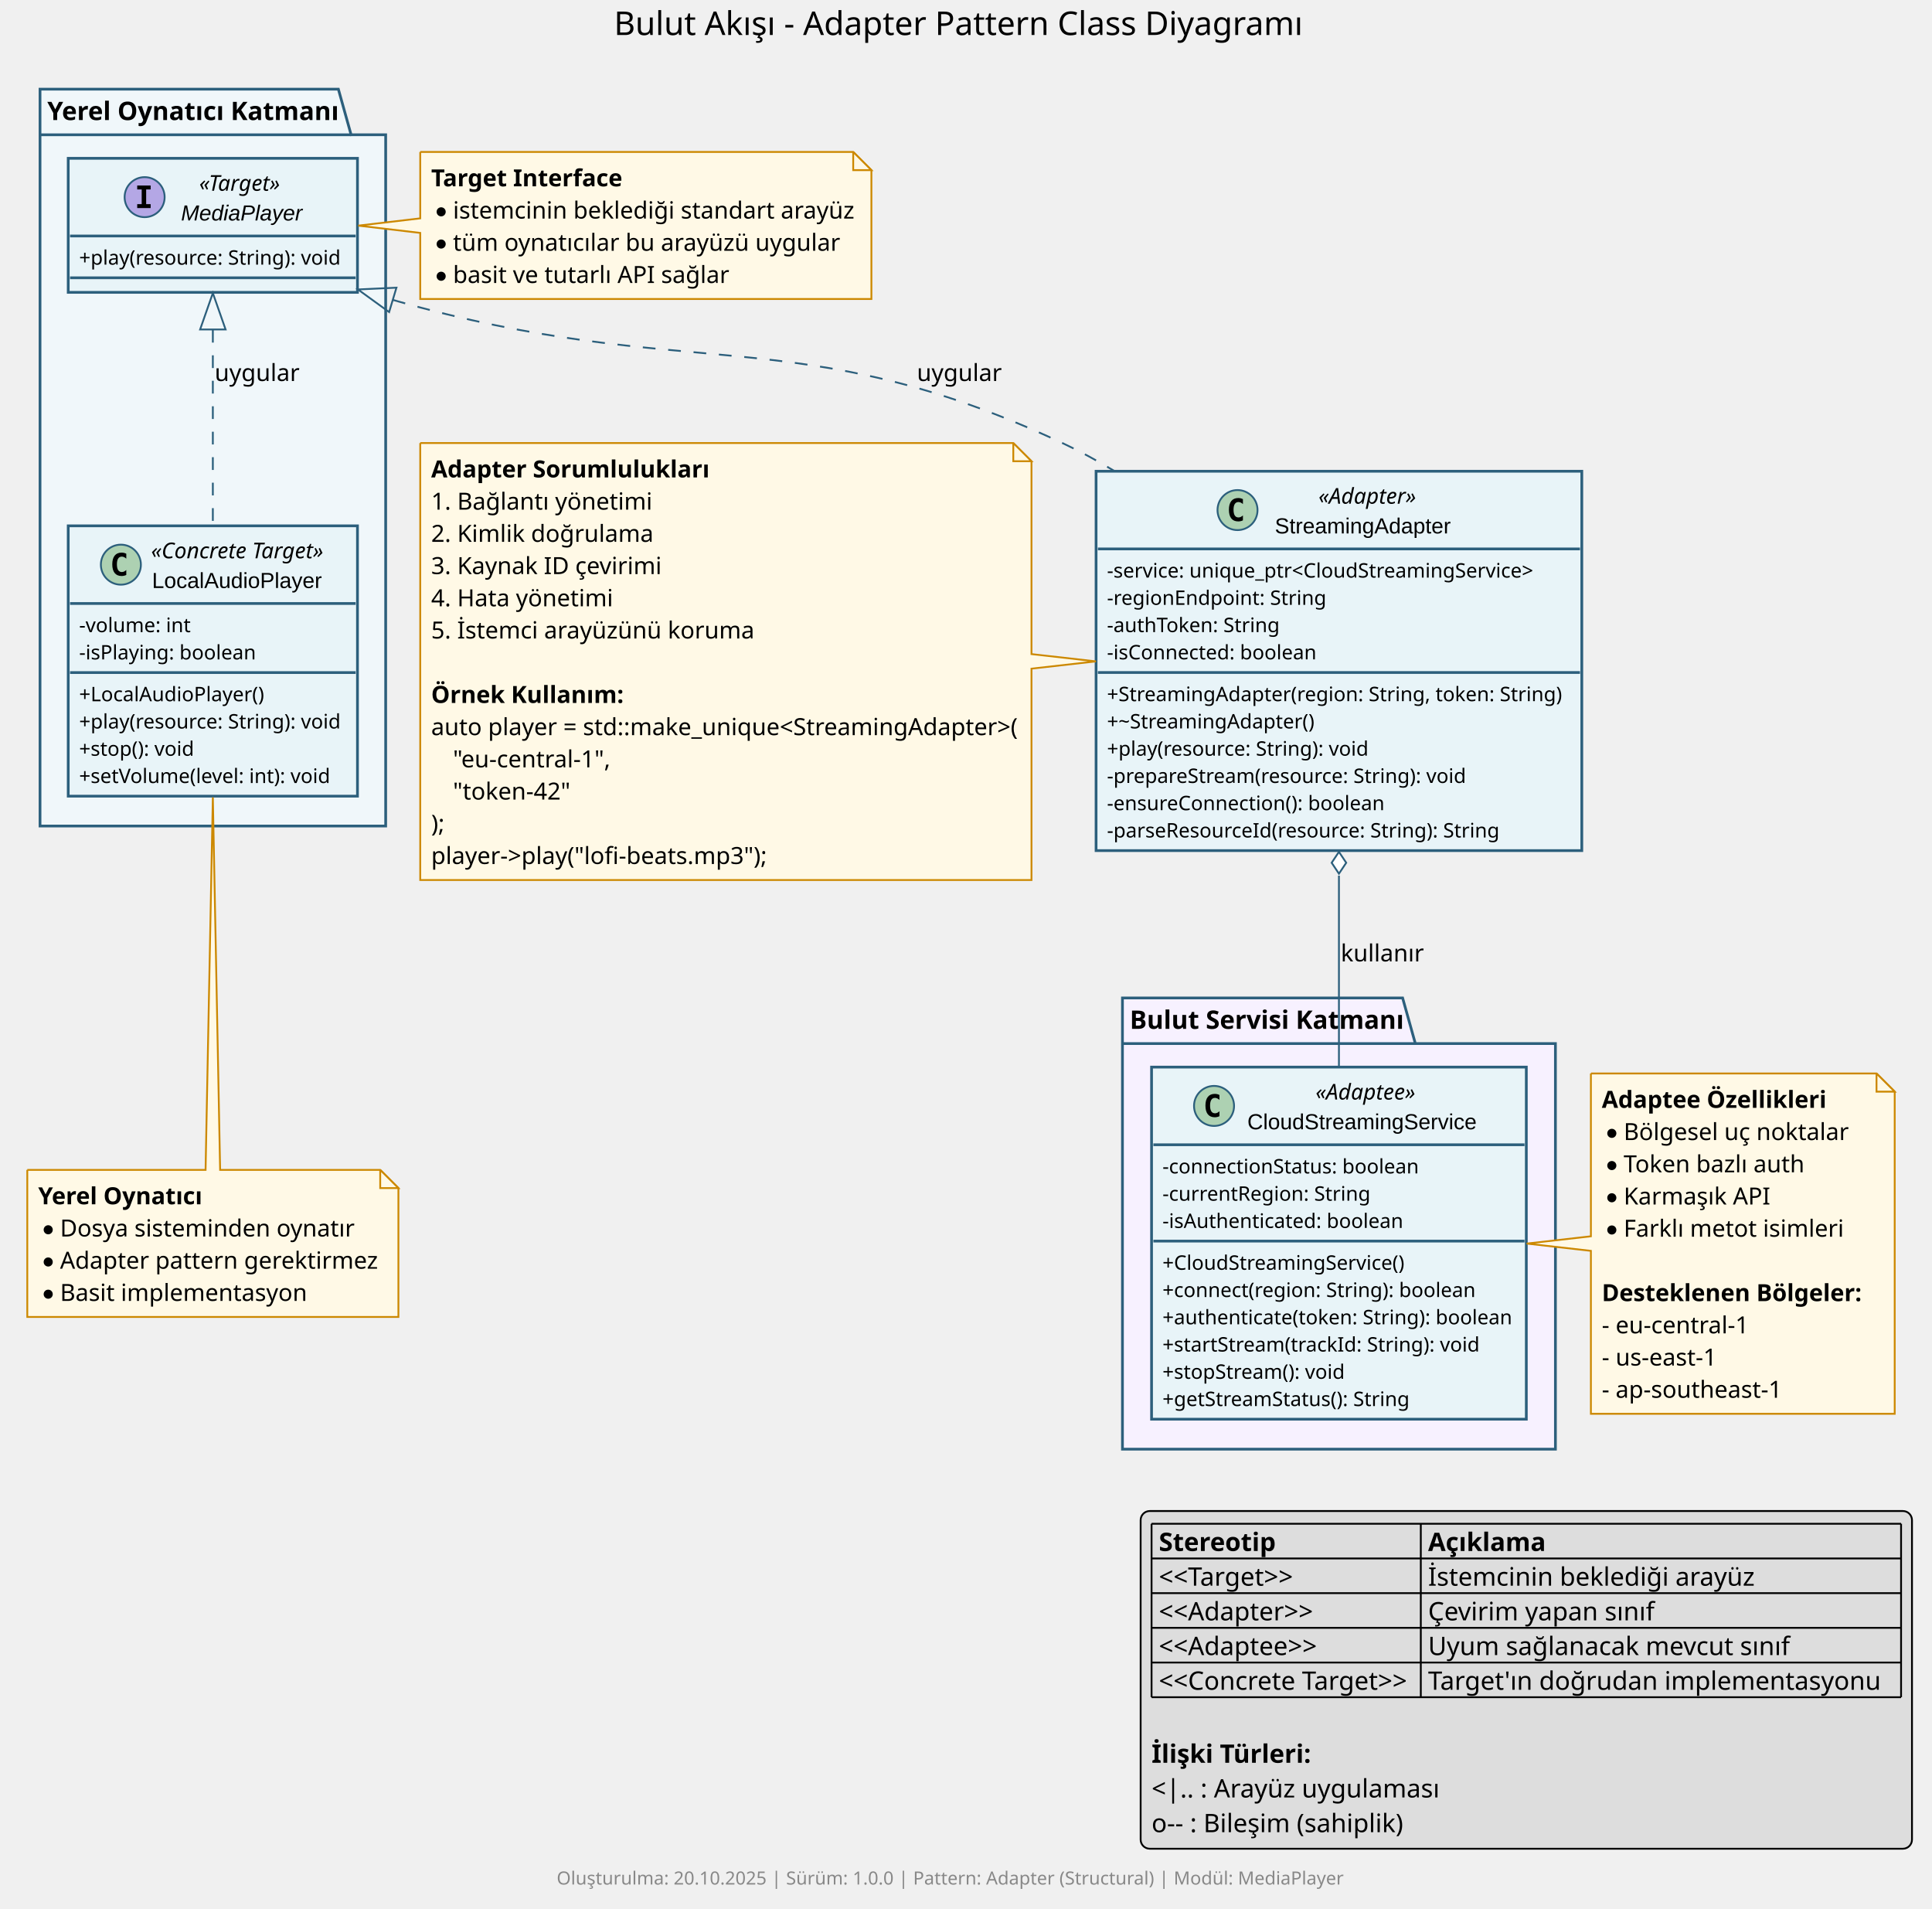
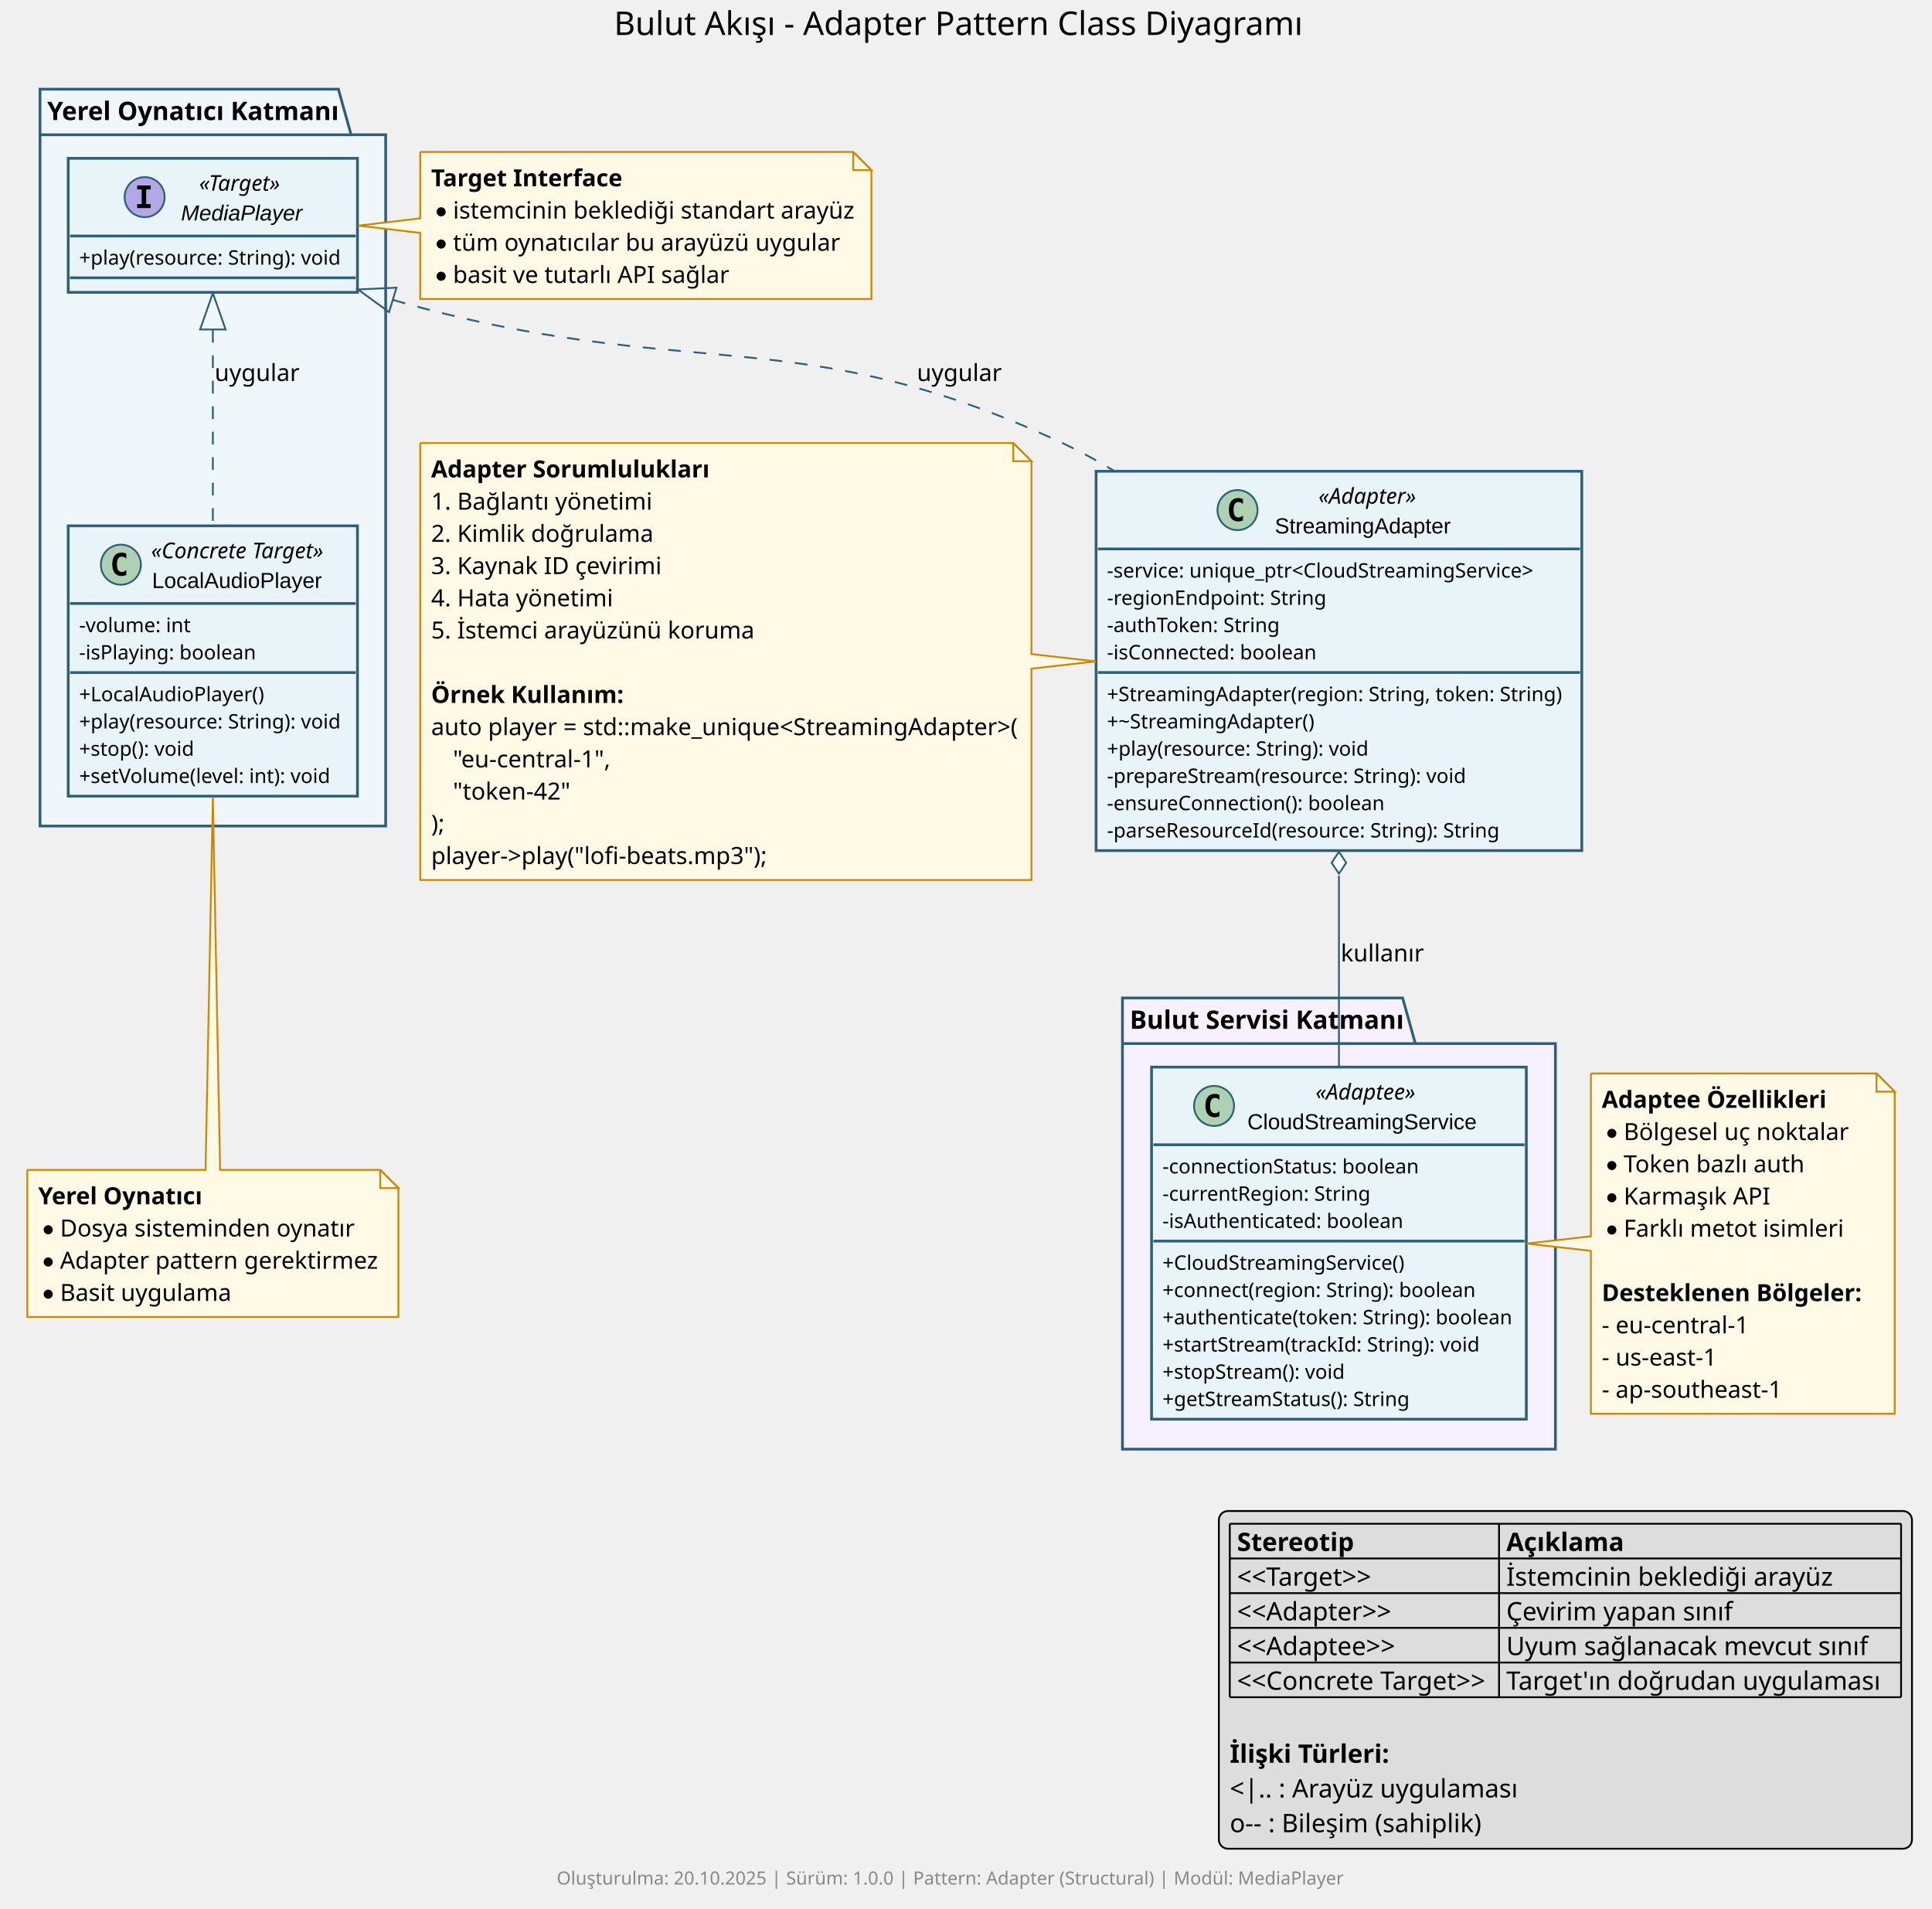
<svg xmlns="http://www.w3.org/2000/svg" contentScriptType="application/ecmascript" contentStyleType="text/css" height="1049px" preserveAspectRatio="none" style="width:1062px;height:1049px;" version="1.1" viewBox="0 0 1062 1049" width="1062px" zoomAndPan="magnify">
  <defs />
  <g>
    <text fill="#000000" font-family="sans-serif" font-size="18" lengthAdjust="spacingAndGlyphs" textLength="385" x="337.5" y="19.242">Bulut Akışı - Adapter Pattern Class Diyagramı</text>
    <polygon fill="#F0F7FA" points="22,49.016,186,49.016,193,74.084,212,74.084,212,454.016,22,454.016,22,49.016" style="stroke: #2C5F7C; stroke-width: 1.5;" />
    <line style="stroke: #2C5F7C; stroke-width: 1.5;" x1="22" x2="193" y1="74.084" y2="74.084" />
    <text fill="#000000" font-family="sans-serif" font-size="14" font-weight="bold" lengthAdjust="spacingAndGlyphs" textLength="158" x="26" y="65.982">Yerel Oynatıcı Katmanı</text>
    <polygon fill="#F7F1FF" points="617,548.516,771,548.516,778,573.584,855,573.584,855,796.516,617,796.516,617,548.516" style="stroke: #2C5F7C; stroke-width: 1.5;" />
    <line style="stroke: #2C5F7C; stroke-width: 1.5;" x1="617" x2="778" y1="573.584" y2="573.584" />
    <text fill="#000000" font-family="sans-serif" font-size="14" font-weight="bold" lengthAdjust="spacingAndGlyphs" textLength="148" x="621" y="565.482">Bulut Servisi Katmanı</text>
    <rect fill="#E8F4F8" height="73.67" id="MediaPlayer" style="stroke: #2C5F7C; stroke-width: 1.5;" width="159" x="37.5" y="87.016" />
    <ellipse cx="79.5" cy="108.36" fill="#B4A7E5" rx="11" ry="11" style="stroke: #2C5F7C; stroke-width: 1.0;" />
    <path d="M75.422,104.126 L75.422,101.969 L82.812,101.969 L82.812,104.126 L80.344,104.126 L80.344,112.204 L82.812,112.204 L82.812,114.36 L75.422,114.36 L75.422,112.204 L77.891,112.204 L77.891,104.126 L75.422,104.126 Z " />
    <text fill="#000000" font-family="sans-serif" font-size="12" font-style="italic" lengthAdjust="spacingAndGlyphs" textLength="47" x="109.5" y="104.844">«Target»</text>
    <text fill="#000000" font-family="Arial" font-size="12" font-style="italic" lengthAdjust="spacingAndGlyphs" textLength="67" x="99.5" y="121.188">MediaPlayer</text>
    <line style="stroke: #2C5F7C; stroke-width: 1.5;" x1="38.5" x2="195.5" y1="129.704" y2="129.704" />
    <text fill="#000000" font-family="sans-serif" font-size="11" lengthAdjust="spacingAndGlyphs" textLength="147" x="43.5" y="145.463">+play(resource: String): void</text>
    <line style="stroke: #2C5F7C; stroke-width: 1.5;" x1="38.5" x2="195.5" y1="152.686" y2="152.686" />
    <rect fill="#E8F4F8" height="148.58" id="LocalAudioPlayer" style="stroke: #2C5F7C; stroke-width: 1.5;" width="159" x="37.5" y="289.016" />
    <ellipse cx="66.45" cy="310.36" fill="#ADD1B2" rx="11" ry="11" style="stroke: #2C5F7C; stroke-width: 1.0;" />
    <path d="M69.419,316.001 Q68.841,316.298 68.2,316.438 Q67.559,316.594 66.856,316.594 Q64.356,316.594 63.028,314.954 Q61.716,313.298 61.716,310.173 Q61.716,307.048 63.028,305.391 Q64.356,303.735 66.856,303.735 Q67.559,303.735 68.2,303.891 Q68.856,304.048 69.419,304.344 L69.419,307.063 Q68.794,306.485 68.2,306.219 Q67.606,305.938 66.981,305.938 Q65.638,305.938 64.95,307.016 Q64.263,308.079 64.263,310.173 Q64.263,312.266 64.95,313.344 Q65.638,314.407 66.981,314.407 Q67.606,314.407 68.2,314.141 Q68.794,313.86 69.419,313.282 L69.419,316.001 Z " />
    <text fill="#000000" font-family="sans-serif" font-size="12" font-style="italic" lengthAdjust="spacingAndGlyphs" textLength="97" x="83.05" y="306.844">«Concrete Target»</text>
    <text fill="#000000" font-family="Arial" font-size="12" lengthAdjust="spacingAndGlyphs" textLength="96" x="83.55" y="323.188">LocalAudioPlayer</text>
    <line style="stroke: #2C5F7C; stroke-width: 1.5;" x1="38.5" x2="195.5" y1="331.704" y2="331.704" />
    <text fill="#000000" font-family="sans-serif" font-size="11" lengthAdjust="spacingAndGlyphs" textLength="63" x="43.5" y="347.463">-volume: int</text>
    <text fill="#000000" font-family="sans-serif" font-size="11" lengthAdjust="spacingAndGlyphs" textLength="100" x="43.5" y="362.445">-isPlaying: boolean</text>
    <line style="stroke: #2C5F7C; stroke-width: 1.5;" x1="38.5" x2="195.5" y1="369.668" y2="369.668" />
    <text fill="#000000" font-family="sans-serif" font-size="11" lengthAdjust="spacingAndGlyphs" textLength="103" x="43.5" y="385.427">+LocalAudioPlayer()</text>
    <text fill="#000000" font-family="sans-serif" font-size="11" lengthAdjust="spacingAndGlyphs" textLength="147" x="43.5" y="400.409">+play(resource: String): void</text>
    <text fill="#000000" font-family="sans-serif" font-size="11" lengthAdjust="spacingAndGlyphs" textLength="64" x="43.5" y="415.39">+stop(): void</text>
    <text fill="#000000" font-family="sans-serif" font-size="11" lengthAdjust="spacingAndGlyphs" textLength="140" x="43.5" y="430.372">+setVolume(level: int): void</text>
    <rect fill="#E8F4F8" height="193.525" id="CloudStreamingService" style="stroke: #2C5F7C; stroke-width: 1.5;" width="206" x="633" y="586.516" />
    <ellipse cx="667.35" cy="607.86" fill="#ADD1B2" rx="11" ry="11" style="stroke: #2C5F7C; stroke-width: 1.0;" />
    <path d="M670.319,613.501 Q669.741,613.798 669.1,613.938 Q668.459,614.094 667.756,614.094 Q665.256,614.094 663.928,612.454 Q662.616,610.798 662.616,607.673 Q662.616,604.548 663.928,602.891 Q665.256,601.235 667.756,601.235 Q668.459,601.235 669.1,601.391 Q669.756,601.548 670.319,601.844 L670.319,604.563 Q669.694,603.985 669.1,603.719 Q668.506,603.438 667.881,603.438 Q666.538,603.438 665.85,604.516 Q665.163,605.579 665.163,607.673 Q665.163,609.766 665.85,610.844 Q666.538,611.907 667.881,611.907 Q668.506,611.907 669.1,611.641 Q669.694,611.36 670.319,610.782 L670.319,613.501 Z " />
    <text fill="#000000" font-family="sans-serif" font-size="12" font-style="italic" lengthAdjust="spacingAndGlyphs" textLength="56" x="723.15" y="604.344">«Adaptee»</text>
    <text fill="#000000" font-family="Arial" font-size="12" lengthAdjust="spacingAndGlyphs" textLength="131" x="685.65" y="620.688">CloudStreamingService</text>
    <line style="stroke: #2C5F7C; stroke-width: 1.5;" x1="634" x2="838" y1="629.204" y2="629.204" />
    <text fill="#000000" font-family="sans-serif" font-size="11" lengthAdjust="spacingAndGlyphs" textLength="143" x="639" y="644.963">-connectionStatus: boolean</text>
    <text fill="#000000" font-family="sans-serif" font-size="11" lengthAdjust="spacingAndGlyphs" textLength="118" x="639" y="659.945">-currentRegion: String</text>
    <text fill="#000000" font-family="sans-serif" font-size="11" lengthAdjust="spacingAndGlyphs" textLength="134" x="639" y="674.927">-isAuthenticated: boolean</text>
    <line style="stroke: #2C5F7C; stroke-width: 1.5;" x1="634" x2="838" y1="682.15" y2="682.15" />
    <text fill="#000000" font-family="sans-serif" font-size="11" lengthAdjust="spacingAndGlyphs" textLength="134" x="639" y="697.909">+CloudStreamingService()</text>
    <text fill="#000000" font-family="sans-serif" font-size="11" lengthAdjust="spacingAndGlyphs" textLength="175" x="639" y="712.89">+connect(region: String): boolean</text>
    <text fill="#000000" font-family="sans-serif" font-size="11" lengthAdjust="spacingAndGlyphs" textLength="194" x="639" y="727.872">+authenticate(token: String): boolean</text>
    <text fill="#000000" font-family="sans-serif" font-size="11" lengthAdjust="spacingAndGlyphs" textLength="177" x="639" y="742.854">+startStream(trackId: String): void</text>
    <text fill="#000000" font-family="sans-serif" font-size="11" lengthAdjust="spacingAndGlyphs" textLength="101" x="639" y="757.836">+stopStream(): void</text>
    <text fill="#000000" font-family="sans-serif" font-size="11" lengthAdjust="spacingAndGlyphs" textLength="136" x="639" y="772.818">+getStreamStatus(): String</text>
    <rect fill="#E8F4F8" height="208.507" id="StreamingAdapter" style="stroke: #2C5F7C; stroke-width: 1.5;" width="267" x="602.5" y="259.016" />
    <ellipse cx="680.25" cy="280.36" fill="#ADD1B2" rx="11" ry="11" style="stroke: #2C5F7C; stroke-width: 1.0;" />
    <path d="M683.219,286.001 Q682.641,286.298 682,286.438 Q681.359,286.594 680.656,286.594 Q678.156,286.594 676.828,284.954 Q675.516,283.298 675.516,280.173 Q675.516,277.048 676.828,275.391 Q678.156,273.735 680.656,273.735 Q681.359,273.735 682,273.891 Q682.656,274.048 683.219,274.344 L683.219,277.063 Q682.594,276.485 682,276.219 Q681.406,275.938 680.781,275.938 Q679.438,275.938 678.75,277.016 Q678.062,278.079 678.062,280.173 Q678.062,282.266 678.75,283.344 Q679.438,284.407 680.781,284.407 Q681.406,284.407 682,284.141 Q682.594,283.86 683.219,283.282 L683.219,286.001 Z " />
    <text fill="#000000" font-family="sans-serif" font-size="12" font-style="italic" lengthAdjust="spacingAndGlyphs" textLength="55" x="724.75" y="276.844">«Adapter»</text>
    <text fill="#000000" font-family="Arial" font-size="12" lengthAdjust="spacingAndGlyphs" textLength="103" x="700.75" y="293.188">StreamingAdapter</text>
    <line style="stroke: #2C5F7C; stroke-width: 1.5;" x1="603.5" x2="868.5" y1="301.704" y2="301.704" />
    <text fill="#000000" font-family="sans-serif" font-size="11" lengthAdjust="spacingAndGlyphs" textLength="238" x="608.5" y="317.463">-service: unique_ptr&lt;CloudStreamingService&gt;</text>
    <text fill="#000000" font-family="sans-serif" font-size="11" lengthAdjust="spacingAndGlyphs" textLength="125" x="608.5" y="332.445">-regionEndpoint: String</text>
    <text fill="#000000" font-family="sans-serif" font-size="11" lengthAdjust="spacingAndGlyphs" textLength="98" x="608.5" y="347.427">-authToken: String</text>
    <text fill="#000000" font-family="sans-serif" font-size="11" lengthAdjust="spacingAndGlyphs" textLength="117" x="608.5" y="362.409">-isConnected: boolean</text>
    <line style="stroke: #2C5F7C; stroke-width: 1.5;" x1="603.5" x2="868.5" y1="369.632" y2="369.632" />
    <text fill="#000000" font-family="sans-serif" font-size="11" lengthAdjust="spacingAndGlyphs" textLength="255" x="608.5" y="385.39">+StreamingAdapter(region: String, token: String)</text>
    <text fill="#000000" font-family="sans-serif" font-size="11" lengthAdjust="spacingAndGlyphs" textLength="114" x="608.5" y="400.372">+~StreamingAdapter()</text>
    <text fill="#000000" font-family="sans-serif" font-size="11" lengthAdjust="spacingAndGlyphs" textLength="147" x="608.5" y="415.354">+play(resource: String): void</text>
    <text fill="#000000" font-family="sans-serif" font-size="11" lengthAdjust="spacingAndGlyphs" textLength="202" x="608.5" y="430.336">-prepareStream(resource: String): void</text>
    <text fill="#000000" font-family="sans-serif" font-size="11" lengthAdjust="spacingAndGlyphs" textLength="155" x="608.5" y="445.318">-ensureConnection(): boolean</text>
    <text fill="#000000" font-family="sans-serif" font-size="11" lengthAdjust="spacingAndGlyphs" textLength="220" x="608.5" y="460.3">-parseResourceId(resource: String): String</text>
    <path d="M231,83.516 L231,120.016 L196.95,124.016 L231,128.016 L231,164.34 A0,0 0 0 0 231,164.34 L479,164.34 A0,0 0 0 0 479,164.34 L479,93.516 L469,83.516 L231,83.516 A0,0 0 0 0 231,83.516 " fill="#FFF9E6" style="stroke: #CC8800; stroke-width: 1.0;" />
    <path d="M469,83.516 L469,93.516 L479,93.516 L469,83.516 " fill="#FFF9E6" style="stroke: #CC8800; stroke-width: 1.0;" />
    <text fill="#000000" font-family="sans-serif" font-size="13" font-weight="bold" lengthAdjust="spacingAndGlyphs" textLength="109" x="237" y="102.413">Target Interface</text>
    <ellipse cx="242.5" cy="116.428" fill="#000000" rx="2.5" ry="2.5" style="stroke: #000000; stroke-width: 0.0;" />
    <text fill="#000000" font-family="sans-serif" font-size="13" lengthAdjust="spacingAndGlyphs" textLength="215" x="249" y="120.119">istemcinin beklediği standart arayüz</text>
    <ellipse cx="242.5" cy="134.134" fill="#000000" rx="2.5" ry="2.5" style="stroke: #000000; stroke-width: 0.0;" />
    <text fill="#000000" font-family="sans-serif" font-size="13" lengthAdjust="spacingAndGlyphs" textLength="209" x="249" y="137.825">tüm oynatıcılar bu arayüzü uygular</text>
    <ellipse cx="242.5" cy="151.84" fill="#000000" rx="2.5" ry="2.5" style="stroke: #000000; stroke-width: 0.0;" />
    <text fill="#000000" font-family="sans-serif" font-size="13" lengthAdjust="spacingAndGlyphs" textLength="147" x="249" y="155.531">basit ve tutarlı API sağlar</text>
    <path d="M231,243.516 L231,483.694 A0,0 0 0 0 231,483.694 L567,483.694 A0,0 0 0 0 567,483.694 L567,367.516 L602.45,363.516 L567,359.516 L567,253.516 L557,243.516 L231,243.516 A0,0 0 0 0 231,243.516 " fill="#FFF9E6" style="stroke: #CC8800; stroke-width: 1.0;" />
    <path d="M557,243.516 L557,253.516 L567,253.516 L557,243.516 " fill="#FFF9E6" style="stroke: #CC8800; stroke-width: 1.0;" />
    <text fill="#000000" font-family="sans-serif" font-size="13" font-weight="bold" lengthAdjust="spacingAndGlyphs" textLength="155" x="237" y="262.413">Adapter Sorumlulukları</text>
    <text fill="#000000" font-family="sans-serif" font-size="13" lengthAdjust="spacingAndGlyphs" textLength="118" x="237" y="280.119">1. Bağlantı yönetimi</text>
    <text fill="#000000" font-family="sans-serif" font-size="13" lengthAdjust="spacingAndGlyphs" textLength="118" x="237" y="297.825">2. Kimlik doğrulama</text>
    <text fill="#000000" font-family="sans-serif" font-size="13" lengthAdjust="spacingAndGlyphs" textLength="122" x="237" y="315.531">3. Kaynak ID çevirimi</text>
    <text fill="#000000" font-family="sans-serif" font-size="13" lengthAdjust="spacingAndGlyphs" textLength="98" x="237" y="333.237">4. Hata yönetimi</text>
    <text fill="#000000" font-family="sans-serif" font-size="13" lengthAdjust="spacingAndGlyphs" textLength="173" x="237" y="350.943">5. İstemci arayüzünü koruma</text>
    <text fill="#000000" font-family="sans-serif" font-size="13" lengthAdjust="spacingAndGlyphs" textLength="0" x="240" y="368.649" />
    <text fill="#000000" font-family="sans-serif" font-size="13" font-weight="bold" lengthAdjust="spacingAndGlyphs" textLength="108" x="237" y="386.355">Örnek Kullanım:</text>
    <text fill="#000000" font-family="sans-serif" font-size="13" lengthAdjust="spacingAndGlyphs" textLength="315" x="237" y="404.061">auto player = std::make_unique&lt;StreamingAdapter&gt;(</text>
    <text fill="#000000" font-family="sans-serif" font-size="13" lengthAdjust="spacingAndGlyphs" textLength="84" x="249" y="421.767">"eu-central-1",</text>
    <text fill="#000000" font-family="sans-serif" font-size="13" lengthAdjust="spacingAndGlyphs" textLength="63" x="249" y="439.473">"token-42"</text>
    <text fill="#000000" font-family="sans-serif" font-size="13" lengthAdjust="spacingAndGlyphs" textLength="7" x="237" y="457.179">);</text>
    <text fill="#000000" font-family="sans-serif" font-size="13" lengthAdjust="spacingAndGlyphs" textLength="179" x="237" y="474.885">player-&gt;play("lofi-beats.mp3");</text>
    <path d="M874.5,590.016 L874.5,679.516 L839.2,683.516 L874.5,687.516 L874.5,777.076 A0,0 0 0 0 874.5,777.076 L1041.5,777.076 A0,0 0 0 0 1041.5,777.076 L1041.5,600.016 L1031.5,590.016 L874.5,590.016 A0,0 0 0 0 874.5,590.016 " fill="#FFF9E6" style="stroke: #CC8800; stroke-width: 1.0;" />
    <path d="M1031.5,590.016 L1031.5,600.016 L1041.5,600.016 L1031.5,590.016 " fill="#FFF9E6" style="stroke: #CC8800; stroke-width: 1.0;" />
    <text fill="#000000" font-family="sans-serif" font-size="13" font-weight="bold" lengthAdjust="spacingAndGlyphs" textLength="124" x="880.5" y="608.913">Adaptee Özellikleri</text>
    <ellipse cx="886" cy="622.928" fill="#000000" rx="2.5" ry="2.5" style="stroke: #000000; stroke-width: 0.0;" />
    <text fill="#000000" font-family="sans-serif" font-size="13" lengthAdjust="spacingAndGlyphs" textLength="120" x="892.5" y="626.619">Bölgesel uç noktalar</text>
    <ellipse cx="886" cy="640.634" fill="#000000" rx="2.5" ry="2.5" style="stroke: #000000; stroke-width: 0.0;" />
    <text fill="#000000" font-family="sans-serif" font-size="13" lengthAdjust="spacingAndGlyphs" textLength="98" x="892.5" y="644.325">Token bazlı auth</text>
    <ellipse cx="886" cy="658.34" fill="#000000" rx="2.5" ry="2.5" style="stroke: #000000; stroke-width: 0.0;" />
    <text fill="#000000" font-family="sans-serif" font-size="13" lengthAdjust="spacingAndGlyphs" textLength="78" x="892.5" y="662.031">Karmaşık API</text>
    <ellipse cx="886" cy="676.046" fill="#000000" rx="2.5" ry="2.5" style="stroke: #000000; stroke-width: 0.0;" />
    <text fill="#000000" font-family="sans-serif" font-size="13" lengthAdjust="spacingAndGlyphs" textLength="117" x="892.5" y="679.737">Farklı metot isimleri</text>
    <text fill="#000000" font-family="sans-serif" font-size="13" lengthAdjust="spacingAndGlyphs" textLength="0" x="883.5" y="697.443" />
    <text fill="#000000" font-family="sans-serif" font-size="13" font-weight="bold" lengthAdjust="spacingAndGlyphs" textLength="146" x="880.5" y="715.149">Desteklenen Bölgeler:</text>
    <text fill="#000000" font-family="sans-serif" font-size="13" lengthAdjust="spacingAndGlyphs" textLength="78" x="880.5" y="732.855">- eu-central-1</text>
    <text fill="#000000" font-family="sans-serif" font-size="13" lengthAdjust="spacingAndGlyphs" textLength="61" x="880.5" y="750.561">- us-east-1</text>
    <text fill="#000000" font-family="sans-serif" font-size="13" lengthAdjust="spacingAndGlyphs" textLength="97" x="880.5" y="768.267">- ap-southeast-1</text>
    <path d="M15,643.016 L15,723.84 A0,0 0 0 0 15,723.84 L219,723.84 A0,0 0 0 0 219,723.84 L219,653.016 L209,643.016 L121,643.016 L117,438.266 L113,643.016 L15,643.016 A0,0 0 0 0 15,643.016 " fill="#FFF9E6" style="stroke: #CC8800; stroke-width: 1.0;" />
    <path d="M209,643.016 L209,653.016 L219,653.016 L209,643.016 " fill="#FFF9E6" style="stroke: #CC8800; stroke-width: 1.0;" />
    <text fill="#000000" font-family="sans-serif" font-size="13" font-weight="bold" lengthAdjust="spacingAndGlyphs" textLength="92" x="21" y="661.913">Yerel Oynatıcı</text>
    <ellipse cx="26.5" cy="675.928" fill="#000000" rx="2.5" ry="2.5" style="stroke: #000000; stroke-width: 0.0;" />
    <text fill="#000000" font-family="sans-serif" font-size="13" lengthAdjust="spacingAndGlyphs" textLength="159" x="33" y="679.619">Dosya sisteminden oynatır</text>
    <ellipse cx="26.5" cy="693.634" fill="#000000" rx="2.5" ry="2.5" style="stroke: #000000; stroke-width: 0.0;" />
    <text fill="#000000" font-family="sans-serif" font-size="13" lengthAdjust="spacingAndGlyphs" textLength="171" x="33" y="697.325">Adapter pattern gerektirmez</text>
    <ellipse cx="26.5" cy="711.34" fill="#000000" rx="2.5" ry="2.5" style="stroke: #000000; stroke-width: 0.0;" />
-     <text fill="#000000" font-family="sans-serif" font-size="13" lengthAdjust="spacingAndGlyphs" textLength="133" x="33" y="715.031">Basit implementasyon</text>
+     <text fill="#000000" font-family="sans-serif" font-size="13" lengthAdjust="spacingAndGlyphs" textLength="92" x="33" y="715.031">Basit uygulama</text>
    <path d="M117,181.296 C117,213.406 117,254.036 117,288.686 " fill="none" id="MediaPlayer&lt;-LocalAudioPlayer" style="stroke: #2C5F7C; stroke-width: 1.0; stroke-dasharray: 7.0,7.0;" />
    <polygon fill="none" points="110,181.086,117,161.086,124,181.086,110,181.086" style="stroke: #2C5F7C; stroke-width: 1.0;" />
    <text fill="#000000" font-family="sans-serif" font-size="13" lengthAdjust="spacingAndGlyphs" textLength="46" x="118" y="209.413">uygular</text>
    <path d="M216,164.856 C378.43,211.376 436.93,174.816 584,243.516 C593.56,247.986 603.08,253.156 612.41,258.786 " fill="none" id="MediaPlayer&lt;-StreamingAdapter" style="stroke: #2C5F7C; stroke-width: 1.0; stroke-dasharray: 7.0,7.0;" />
    <polygon fill="none" points="213.9,171.526,196.75,159.096,217.92,158.116,213.9,171.526" style="stroke: #2C5F7C; stroke-width: 1.0;" />
    <text fill="#000000" font-family="sans-serif" font-size="13" lengthAdjust="spacingAndGlyphs" textLength="46" x="504" y="209.413">uygular</text>
    <path d="M736,481.306 C736,515.906 736,553.386 736,586.516 " fill="none" id="StreamingAdapter&lt;-CloudStreamingService" style="stroke: #2C5F7C; stroke-width: 1.0;" />
    <polygon fill="#FFFFFF" points="736,468.206,732,474.206,736,480.206,740,474.206,736,468.206" style="stroke: #2C5F7C; stroke-width: 1.0;" />
    <text fill="#000000" font-family="sans-serif" font-size="13" lengthAdjust="spacingAndGlyphs" textLength="44" x="737" y="528.413">kullanır</text>
-     <rect fill="#DDDDDD" height="185.611" rx="5" ry="5" style="stroke: #000000; stroke-width: 1.0;" width="424" x="627" y="830.516" />
-     <text fill="#000000" font-family="sans-serif" font-size="14" font-weight="bold" lengthAdjust="spacingAndGlyphs" textLength="64" x="637" y="852.482">Stereotip</text>
-     <text fill="#000000" font-family="sans-serif" font-size="14" font-weight="bold" lengthAdjust="spacingAndGlyphs" textLength="64" x="785" y="852.482">Açıklama</text>
-     <text fill="#000000" font-family="sans-serif" font-size="14" lengthAdjust="spacingAndGlyphs" textLength="76" x="637" y="871.55">&lt;&lt;Target&gt;&gt;</text>
-     <text fill="#000000" font-family="sans-serif" font-size="14" lengthAdjust="spacingAndGlyphs" textLength="186" x="785" y="871.55">İstemcinin beklediği arayüz</text>
-     <text fill="#000000" font-family="sans-serif" font-size="14" lengthAdjust="spacingAndGlyphs" textLength="86" x="637" y="890.618">&lt;&lt;Adapter&gt;&gt;</text>
-     <text fill="#000000" font-family="sans-serif" font-size="14" lengthAdjust="spacingAndGlyphs" textLength="129" x="785" y="890.618">Çevirim yapan sınıf</text>
-     <text fill="#000000" font-family="sans-serif" font-size="14" lengthAdjust="spacingAndGlyphs" textLength="88" x="637" y="909.686">&lt;&lt;Adaptee&gt;&gt;</text>
-     <text fill="#000000" font-family="sans-serif" font-size="14" lengthAdjust="spacingAndGlyphs" textLength="204" x="785" y="909.686">Uyum sağlanacak mevcut sınıf</text>
-     <text fill="#000000" font-family="sans-serif" font-size="14" lengthAdjust="spacingAndGlyphs" textLength="140" x="637" y="928.753">&lt;&lt;Concrete Target&gt;&gt;</text>
-     <text fill="#000000" font-family="sans-serif" font-size="14" lengthAdjust="spacingAndGlyphs" textLength="256" x="785" y="928.753">Target'ın doğrudan implementasyonu</text>
-     <line style="stroke: #000000; stroke-width: 1.0;" x1="633" x2="1045" y1="837.516" y2="837.516" />
-     <line style="stroke: #000000; stroke-width: 1.0;" x1="633" x2="1045" y1="856.584" y2="856.584" />
-     <line style="stroke: #000000; stroke-width: 1.0;" x1="633" x2="1045" y1="875.652" y2="875.652" />
-     <line style="stroke: #000000; stroke-width: 1.0;" x1="633" x2="1045" y1="894.72" y2="894.72" />
-     <line style="stroke: #000000; stroke-width: 1.0;" x1="633" x2="1045" y1="913.788" y2="913.788" />
-     <line style="stroke: #000000; stroke-width: 1.0;" x1="633" x2="1045" y1="932.855" y2="932.855" />
-     <line style="stroke: #000000; stroke-width: 1.0;" x1="633" x2="633" y1="837.516" y2="932.855" />
-     <line style="stroke: #000000; stroke-width: 1.0;" x1="781" x2="781" y1="837.516" y2="932.855" />
+     <rect fill="#DDDDDD" height="185.611" rx="5" ry="5" style="stroke: #000000; stroke-width: 1.0;" width="381" x="670" y="830.516" />
+     <text fill="#000000" font-family="sans-serif" font-size="14" font-weight="bold" lengthAdjust="spacingAndGlyphs" textLength="64" x="680" y="852.482">Stereotip</text>
+     <text fill="#000000" font-family="sans-serif" font-size="14" font-weight="bold" lengthAdjust="spacingAndGlyphs" textLength="64" x="828" y="852.482">Açıklama</text>
+     <text fill="#000000" font-family="sans-serif" font-size="14" lengthAdjust="spacingAndGlyphs" textLength="76" x="680" y="871.55">&lt;&lt;Target&gt;&gt;</text>
+     <text fill="#000000" font-family="sans-serif" font-size="14" lengthAdjust="spacingAndGlyphs" textLength="186" x="828" y="871.55">İstemcinin beklediği arayüz</text>
+     <text fill="#000000" font-family="sans-serif" font-size="14" lengthAdjust="spacingAndGlyphs" textLength="86" x="680" y="890.618">&lt;&lt;Adapter&gt;&gt;</text>
+     <text fill="#000000" font-family="sans-serif" font-size="14" lengthAdjust="spacingAndGlyphs" textLength="129" x="828" y="890.618">Çevirim yapan sınıf</text>
+     <text fill="#000000" font-family="sans-serif" font-size="14" lengthAdjust="spacingAndGlyphs" textLength="88" x="680" y="909.686">&lt;&lt;Adaptee&gt;&gt;</text>
+     <text fill="#000000" font-family="sans-serif" font-size="14" lengthAdjust="spacingAndGlyphs" textLength="204" x="828" y="909.686">Uyum sağlanacak mevcut sınıf</text>
+     <text fill="#000000" font-family="sans-serif" font-size="14" lengthAdjust="spacingAndGlyphs" textLength="140" x="680" y="928.753">&lt;&lt;Concrete Target&gt;&gt;</text>
+     <text fill="#000000" font-family="sans-serif" font-size="14" lengthAdjust="spacingAndGlyphs" textLength="213" x="828" y="928.753">Target'ın doğrudan uygulaması</text>
+     <line style="stroke: #000000; stroke-width: 1.0;" x1="676" x2="1045" y1="837.516" y2="837.516" />
+     <line style="stroke: #000000; stroke-width: 1.0;" x1="676" x2="1045" y1="856.584" y2="856.584" />
+     <line style="stroke: #000000; stroke-width: 1.0;" x1="676" x2="1045" y1="875.652" y2="875.652" />
+     <line style="stroke: #000000; stroke-width: 1.0;" x1="676" x2="1045" y1="894.72" y2="894.72" />
+     <line style="stroke: #000000; stroke-width: 1.0;" x1="676" x2="1045" y1="913.788" y2="913.788" />
+     <line style="stroke: #000000; stroke-width: 1.0;" x1="676" x2="1045" y1="932.855" y2="932.855" />
+     <line style="stroke: #000000; stroke-width: 1.0;" x1="676" x2="676" y1="837.516" y2="932.855" />
+     <line style="stroke: #000000; stroke-width: 1.0;" x1="824" x2="824" y1="837.516" y2="932.855" />
    <line style="stroke: #000000; stroke-width: 1.0;" x1="1045" x2="1045" y1="837.516" y2="932.855" />
-     <text fill="#000000" font-family="sans-serif" font-size="14" lengthAdjust="spacingAndGlyphs" textLength="0" x="637" y="949.821" />
-     <text fill="#000000" font-family="sans-serif" font-size="14" font-weight="bold" lengthAdjust="spacingAndGlyphs" textLength="86" x="633" y="968.889">İlişki Türleri:</text>
-     <text fill="#000000" font-family="sans-serif" font-size="14" lengthAdjust="spacingAndGlyphs" textLength="164" x="633" y="987.957">&lt;|.. : Arayüz uygulaması</text>
-     <text fill="#000000" font-family="sans-serif" font-size="14" lengthAdjust="spacingAndGlyphs" textLength="143" x="633" y="1007.025">o-- : Bileşim (sahiplik)</text>
+     <text fill="#000000" font-family="sans-serif" font-size="14" lengthAdjust="spacingAndGlyphs" textLength="0" x="680" y="949.821" />
+     <text fill="#000000" font-family="sans-serif" font-size="14" font-weight="bold" lengthAdjust="spacingAndGlyphs" textLength="86" x="676" y="968.889">İlişki Türleri:</text>
+     <text fill="#000000" font-family="sans-serif" font-size="14" lengthAdjust="spacingAndGlyphs" textLength="164" x="676" y="987.957">&lt;|.. : Arayüz uygulaması</text>
+     <text fill="#000000" font-family="sans-serif" font-size="14" lengthAdjust="spacingAndGlyphs" textLength="143" x="676" y="1007.025">o-- : Bileşim (sahiplik)</text>
    <text fill="#888888" font-family="sans-serif" font-size="10" lengthAdjust="spacingAndGlyphs" textLength="448" x="306" y="1035.817">Oluşturulma: 20.10.2025 | Sürüm: 1.0.0 | Pattern: Adapter (Structural) | Modül: MediaPlayer</text>
  </g>
</svg>
